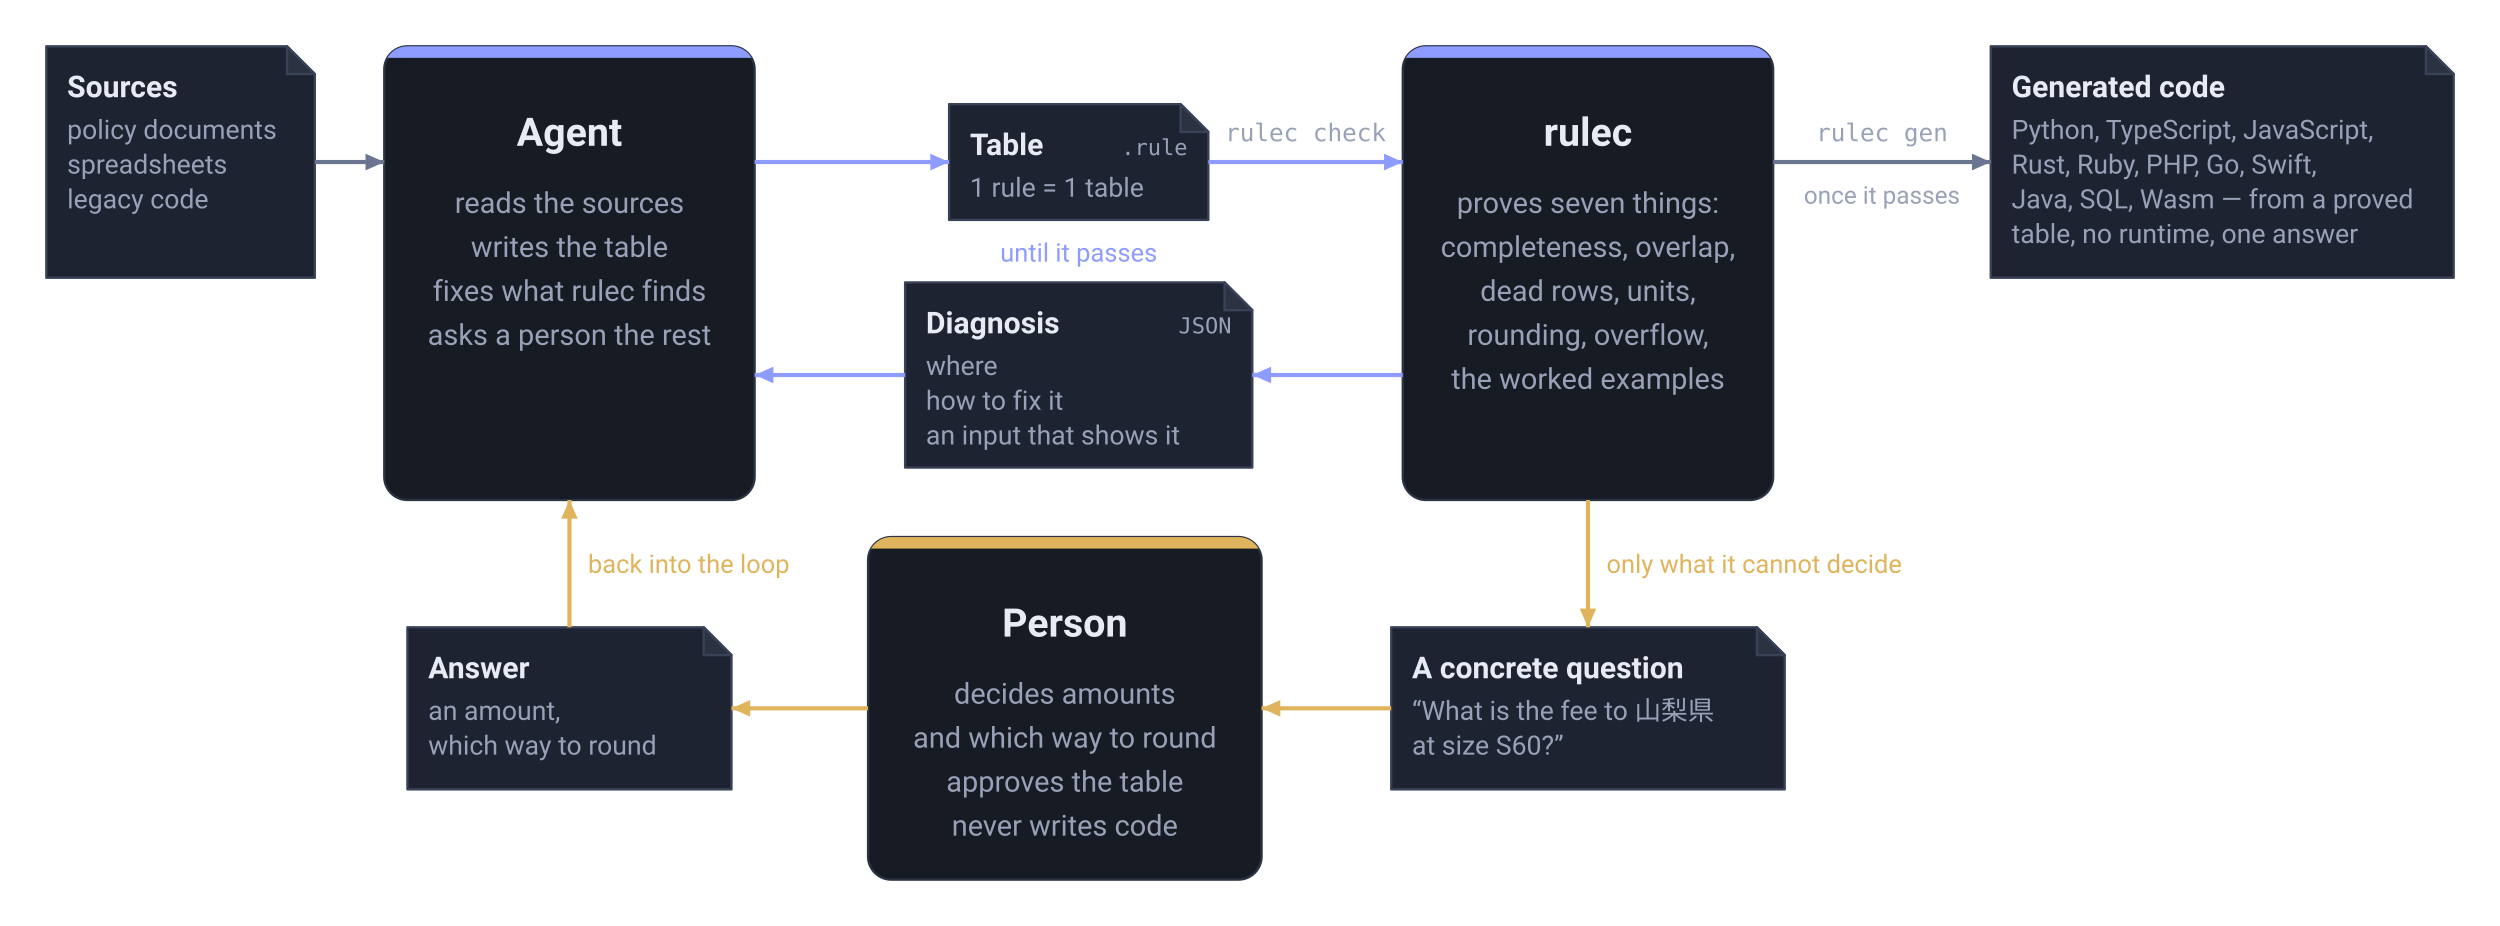
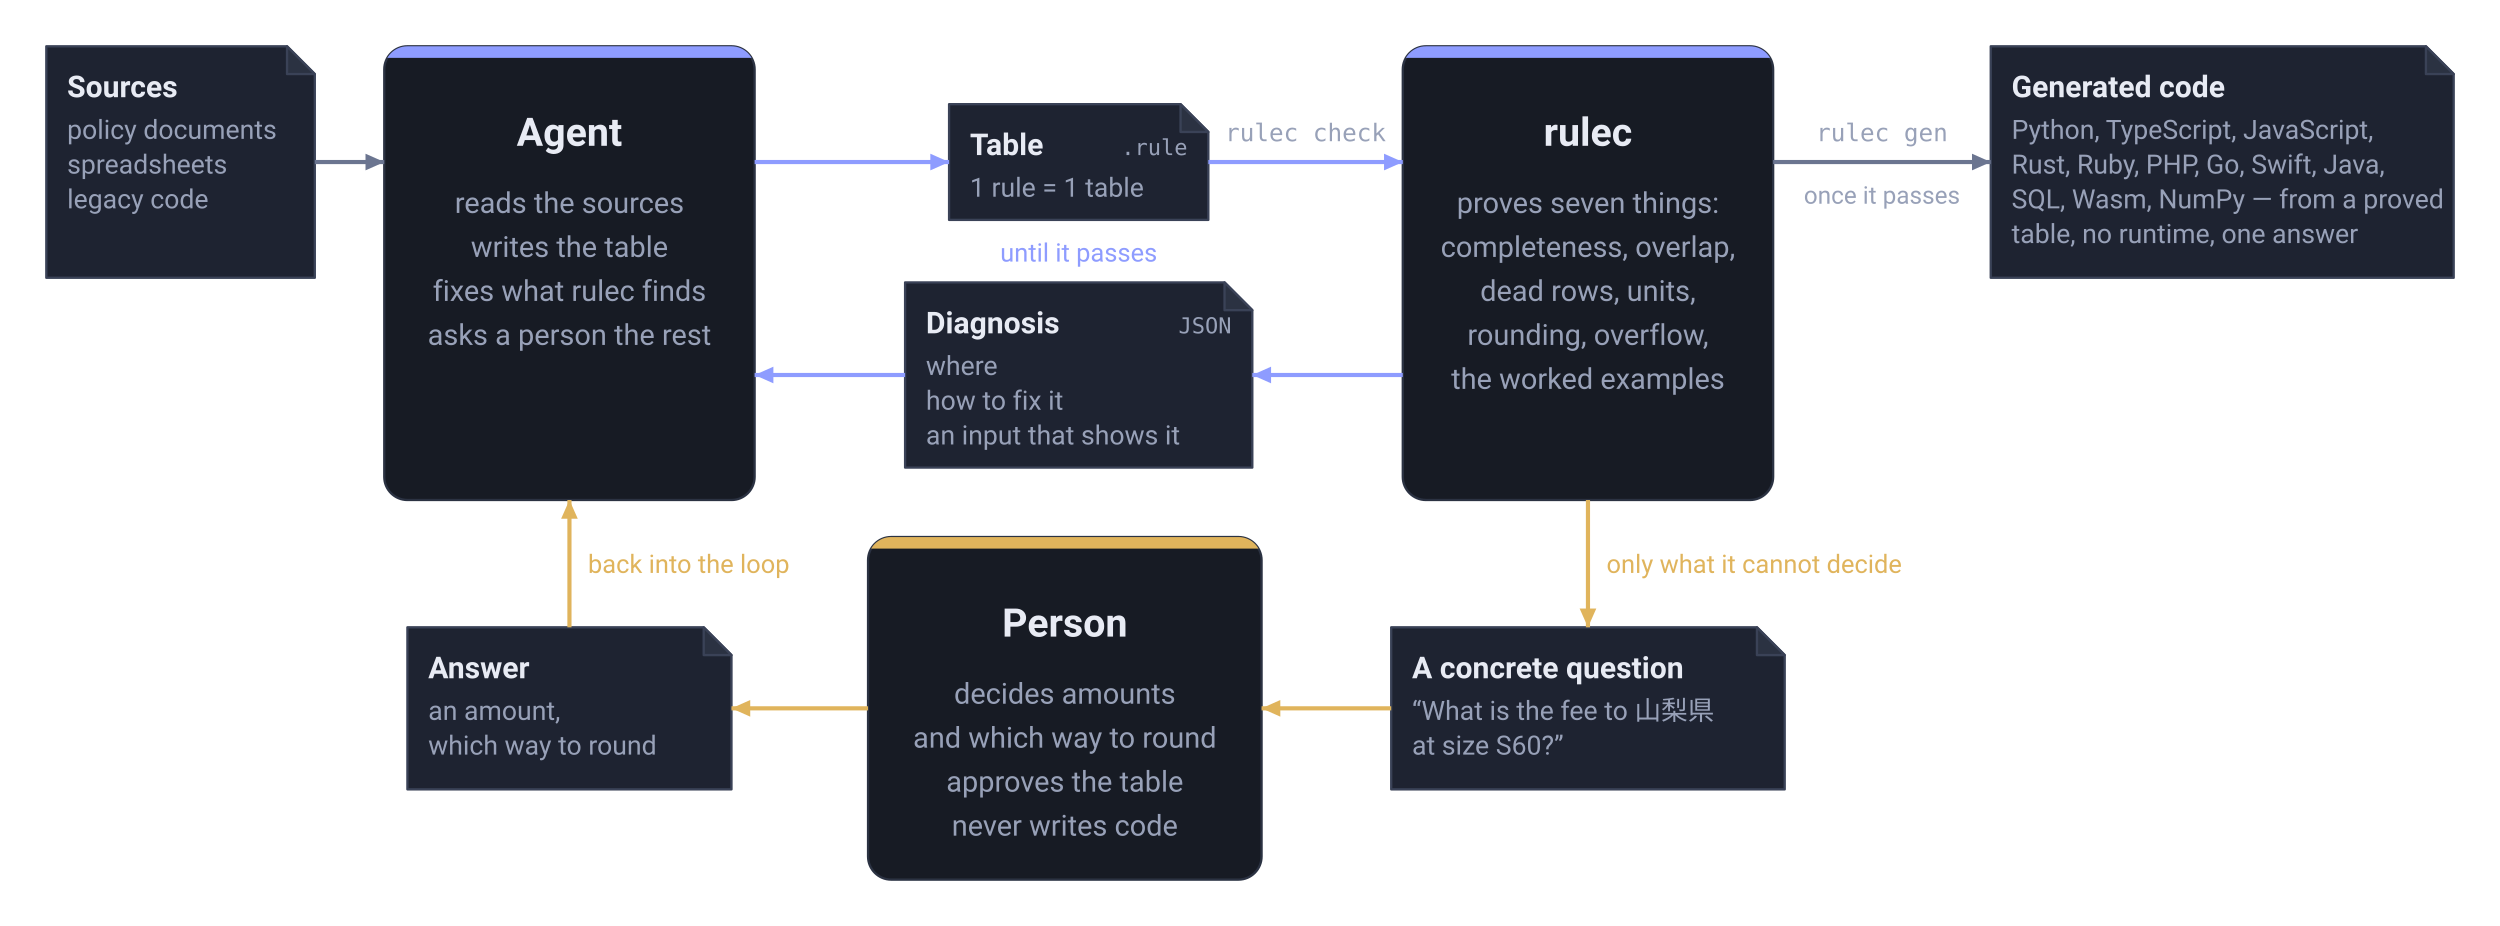
<svg xmlns="http://www.w3.org/2000/svg" viewBox="0 0 1080 400" width="1080" height="400" role="img" aria-label="The agent reads the sources and writes the table (.rule), then runs rulec check. rulec returns a diagnosis - where, how to fix it, and an input that shows the problem - and the agent fixes the table until it passes. Only what the tool cannot decide reaches a person, as a question with a concrete case; the person answers with an amount or a rounding direction. Once the table passes, rulec gen emits Python, TypeScript, JavaScript, Rust, Ruby, PHP, Go, Swift, Java, SQL and Wasm from the proved table." font-family="-apple-system, BlinkMacSystemFont, &quot;Hiragino Sans&quot;, &quot;Noto Sans JP&quot;, &quot;Yu Gothic&quot;, Meiryo, &quot;Segoe UI&quot;, Roboto, sans-serif">
  <defs>
    <marker id="head-neutral" viewBox="0 0 10 10" refX="9" refY="5" markerWidth="9" markerHeight="9" markerUnits="userSpaceOnUse" orient="auto">
      <path d="M0,1 L9,5 L0,9 Z" fill="#6b7590" />
    </marker>
    <marker id="head-accent" viewBox="0 0 10 10" refX="9" refY="5" markerWidth="9" markerHeight="9" markerUnits="userSpaceOnUse" orient="auto">
      <path d="M0,1 L9,5 L0,9 Z" fill="#8e9cff" />
    </marker>
    <marker id="head-human" viewBox="0 0 10 10" refX="9" refY="5" markerWidth="9" markerHeight="9" markerUnits="userSpaceOnUse" orient="auto">
      <path d="M0,1 L9,5 L0,9 Z" fill="#e0b45c" />
    </marker>
  </defs>
  <clipPath id="clip-agent">
    <rect x="166" y="20" width="160" height="196" rx="10" />
  </clipPath>
  <rect x="166" y="20" width="160" height="196" rx="10" fill="#171b24" stroke="#2b3242" />
  <rect x="166" y="20" width="160" height="5" fill="#8e9cff" clip-path="url(#clip-agent)" />
  <text x="246.0" y="63" font-size="17" font-weight="700" text-anchor="middle" fill="#e8ebf4">Agent</text>
  <text x="246.0" y="92" font-size="12.5" font-weight="400" text-anchor="middle" fill="#98a1b8">reads the sources</text>
  <text x="246.0" y="111" font-size="12.5" font-weight="400" text-anchor="middle" fill="#98a1b8">writes the table</text>
  <text x="246.0" y="130" font-size="12.5" font-weight="400" text-anchor="middle" fill="#98a1b8">fixes what rulec finds</text>
  <text x="246.0" y="149" font-size="12.5" font-weight="400" text-anchor="middle" fill="#98a1b8">asks a person the rest</text>
  <clipPath id="clip-rulec">
    <rect x="606" y="20" width="160" height="196" rx="10" />
  </clipPath>
  <rect x="606" y="20" width="160" height="196" rx="10" fill="#171b24" stroke="#2b3242" />
  <rect x="606" y="20" width="160" height="5" fill="#8e9cff" clip-path="url(#clip-rulec)" />
  <text x="686.0" y="63" font-size="17" font-weight="700" text-anchor="middle" fill="#e8ebf4">rulec</text>
  <text x="686.0" y="92" font-size="12.5" font-weight="400" text-anchor="middle" fill="#98a1b8">proves seven things:</text>
  <text x="686.0" y="111" font-size="12.5" font-weight="400" text-anchor="middle" fill="#98a1b8">completeness, overlap,</text>
  <text x="686.0" y="130" font-size="12.5" font-weight="400" text-anchor="middle" fill="#98a1b8">dead rows, units,</text>
  <text x="686.0" y="149" font-size="12.5" font-weight="400" text-anchor="middle" fill="#98a1b8">rounding, overflow,</text>
  <text x="686.0" y="168" font-size="12.5" font-weight="400" text-anchor="middle" fill="#98a1b8">the worked examples</text>
  <clipPath id="clip-person">
    <rect x="375" y="232" width="170" height="148" rx="10" />
  </clipPath>
  <rect x="375" y="232" width="170" height="148" rx="10" fill="#171b24" stroke="#2b3242" />
  <rect x="375" y="232" width="170" height="5" fill="#e0b45c" clip-path="url(#clip-person)" />
  <text x="460.0" y="275" font-size="17" font-weight="700" text-anchor="middle" fill="#e8ebf4">Person</text>
  <text x="460.0" y="304" font-size="12.5" font-weight="400" text-anchor="middle" fill="#98a1b8">decides amounts</text>
  <text x="460.0" y="323" font-size="12.5" font-weight="400" text-anchor="middle" fill="#98a1b8">and which way to round</text>
  <text x="460.0" y="342" font-size="12.5" font-weight="400" text-anchor="middle" fill="#98a1b8">approves the table</text>
  <text x="460.0" y="361" font-size="12.5" font-weight="400" text-anchor="middle" fill="#98a1b8">never writes code</text>
  <path d="M20,20 H124 L136,32 V120 H20 Z" fill="#1e2331" stroke="#3a4257" stroke-linejoin="round" />
  <path d="M124,20 V32 H136 Z" fill="#2b3242" stroke="#3a4257" stroke-linejoin="round" />
  <text x="29" y="42" font-size="13" font-weight="600" text-anchor="start" fill="#e8ebf4">Sources</text>
  <text x="29" y="60" font-size="11.5" font-weight="400" text-anchor="start" fill="#98a1b8">policy documents</text>
  <text x="29" y="75" font-size="11.5" font-weight="400" text-anchor="start" fill="#98a1b8">spreadsheets</text>
  <text x="29" y="90" font-size="11.5" font-weight="400" text-anchor="start" fill="#98a1b8">legacy code</text>
  <path d="M410,45 H510 L522,57 V95 H410 Z" fill="#1e2331" stroke="#3a4257" stroke-linejoin="round" />
  <path d="M510,45 V57 H522 Z" fill="#2b3242" stroke="#3a4257" stroke-linejoin="round" />
  <text x="419" y="67" font-size="13" font-weight="600" text-anchor="start" fill="#e8ebf4">Table</text>
  <text x="513" y="67" font-size="9.5" font-weight="400" text-anchor="end" fill="#98a1b8" font-family="ui-monospace, SFMono-Regular, Menlo, Consolas, monospace">.rule</text>
  <text x="419" y="85" font-size="11.5" font-weight="400" text-anchor="start" fill="#98a1b8">1 rule = 1 table</text>
  <path d="M391,122 H529 L541,134 V202 H391 Z" fill="#1e2331" stroke="#3a4257" stroke-linejoin="round" />
  <path d="M529,122 V134 H541 Z" fill="#2b3242" stroke="#3a4257" stroke-linejoin="round" />
  <text x="400" y="144" font-size="13" font-weight="600" text-anchor="start" fill="#e8ebf4">Diagnosis</text>
  <text x="532" y="144" font-size="9.5" font-weight="400" text-anchor="end" fill="#98a1b8" font-family="ui-monospace, SFMono-Regular, Menlo, Consolas, monospace">JSON</text>
  <text x="400" y="162" font-size="11.5" font-weight="400" text-anchor="start" fill="#98a1b8">where</text>
  <text x="400" y="177" font-size="11.5" font-weight="400" text-anchor="start" fill="#98a1b8">how to fix it</text>
  <text x="400" y="192" font-size="11.5" font-weight="400" text-anchor="start" fill="#98a1b8">an input that shows it</text>
  <path d="M860,20 H1048 L1060,32 V120 H860 Z" fill="#1e2331" stroke="#3a4257" stroke-linejoin="round" />
  <path d="M1048,20 V32 H1060 Z" fill="#2b3242" stroke="#3a4257" stroke-linejoin="round" />
  <text x="869" y="42" font-size="13" font-weight="600" text-anchor="start" fill="#e8ebf4">Generated code</text>
  <text x="869" y="60" font-size="11.5" font-weight="400" text-anchor="start" fill="#98a1b8">Python, TypeScript, JavaScript,</text>
-   <text x="869" y="75" font-size="11.5" font-weight="400" text-anchor="start" fill="#98a1b8">Rust, Ruby, PHP, Go, Swift,</text>
-   <text x="869" y="90" font-size="11.5" font-weight="400" text-anchor="start" fill="#98a1b8">Java, SQL, Wasm — from a proved</text>
+   <text x="869" y="75" font-size="11.5" font-weight="400" text-anchor="start" fill="#98a1b8">Rust, Ruby, PHP, Go, Swift, Java,</text>
+   <text x="869" y="90" font-size="11.5" font-weight="400" text-anchor="start" fill="#98a1b8">SQL, Wasm, NumPy — from a proved</text>
  <text x="869" y="105" font-size="11.5" font-weight="400" text-anchor="start" fill="#98a1b8">table, no runtime, one answer</text>
  <path d="M601,271 H759 L771,283 V341 H601 Z" fill="#1e2331" stroke="#3a4257" stroke-linejoin="round" />
  <path d="M759,271 V283 H771 Z" fill="#2b3242" stroke="#3a4257" stroke-linejoin="round" />
  <text x="610" y="293" font-size="13" font-weight="600" text-anchor="start" fill="#e8ebf4">A concrete question</text>
  <text x="610" y="311" font-size="11.5" font-weight="400" text-anchor="start" fill="#98a1b8">“What is the fee to 山梨県</text>
  <text x="610" y="326" font-size="11.5" font-weight="400" text-anchor="start" fill="#98a1b8">at size S60?”</text>
  <path d="M176,271 H304 L316,283 V341 H176 Z" fill="#1e2331" stroke="#3a4257" stroke-linejoin="round" />
  <path d="M304,271 V283 H316 Z" fill="#2b3242" stroke="#3a4257" stroke-linejoin="round" />
  <text x="185" y="293" font-size="13" font-weight="600" text-anchor="start" fill="#e8ebf4">Answer</text>
  <text x="185" y="311" font-size="11.5" font-weight="400" text-anchor="start" fill="#98a1b8">an amount,</text>
  <text x="185" y="326" font-size="11.5" font-weight="400" text-anchor="start" fill="#98a1b8">which way to round</text>
  <line x1="136" y1="70" x2="166" y2="70" stroke="#6b7590" stroke-width="1.8" marker-end="url(#head-neutral)" />
  <line x1="326" y1="70" x2="410" y2="70" stroke="#8e9cff" stroke-width="1.8" marker-end="url(#head-accent)" />
  <line x1="522" y1="70" x2="606" y2="70" stroke="#8e9cff" stroke-width="1.8" marker-end="url(#head-accent)" />
  <text x="564.0" y="61" font-size="10.5" font-weight="400" text-anchor="middle" fill="#98a1b8" font-family="ui-monospace, SFMono-Regular, Menlo, Consolas, monospace">rulec check</text>
  <line x1="606" y1="162" x2="541" y2="162" stroke="#8e9cff" stroke-width="1.8" marker-end="url(#head-accent)" />
  <line x1="391" y1="162" x2="326" y2="162" stroke="#8e9cff" stroke-width="1.8" marker-end="url(#head-accent)" />
  <text x="466.0" y="113" font-size="11" font-weight="400" text-anchor="middle" fill="#8e9cff">until it passes</text>
  <line x1="766" y1="70" x2="860" y2="70" stroke="#6b7590" stroke-width="1.8" marker-end="url(#head-neutral)" />
  <text x="813.0" y="61" font-size="10.5" font-weight="400" text-anchor="middle" fill="#98a1b8" font-family="ui-monospace, SFMono-Regular, Menlo, Consolas, monospace">rulec gen</text>
  <text x="813.0" y="88" font-size="10.5" font-weight="400" text-anchor="middle" fill="#98a1b8">once it passes</text>
  <line x1="686" y1="216" x2="686" y2="271" stroke="#e0b45c" stroke-width="1.8" marker-end="url(#head-human)" />
  <text x="694" y="247.5" font-size="11" font-weight="400" text-anchor="start" fill="#e0b45c">only what it cannot decide</text>
  <line x1="601" y1="306" x2="545" y2="306" stroke="#e0b45c" stroke-width="1.8" marker-end="url(#head-human)" />
  <line x1="375" y1="306" x2="316" y2="306" stroke="#e0b45c" stroke-width="1.8" marker-end="url(#head-human)" />
  <line x1="246" y1="271" x2="246" y2="216" stroke="#e0b45c" stroke-width="1.8" marker-end="url(#head-human)" />
  <text x="254" y="247.5" font-size="11" font-weight="400" text-anchor="start" fill="#e0b45c">back into the loop</text>
</svg>
